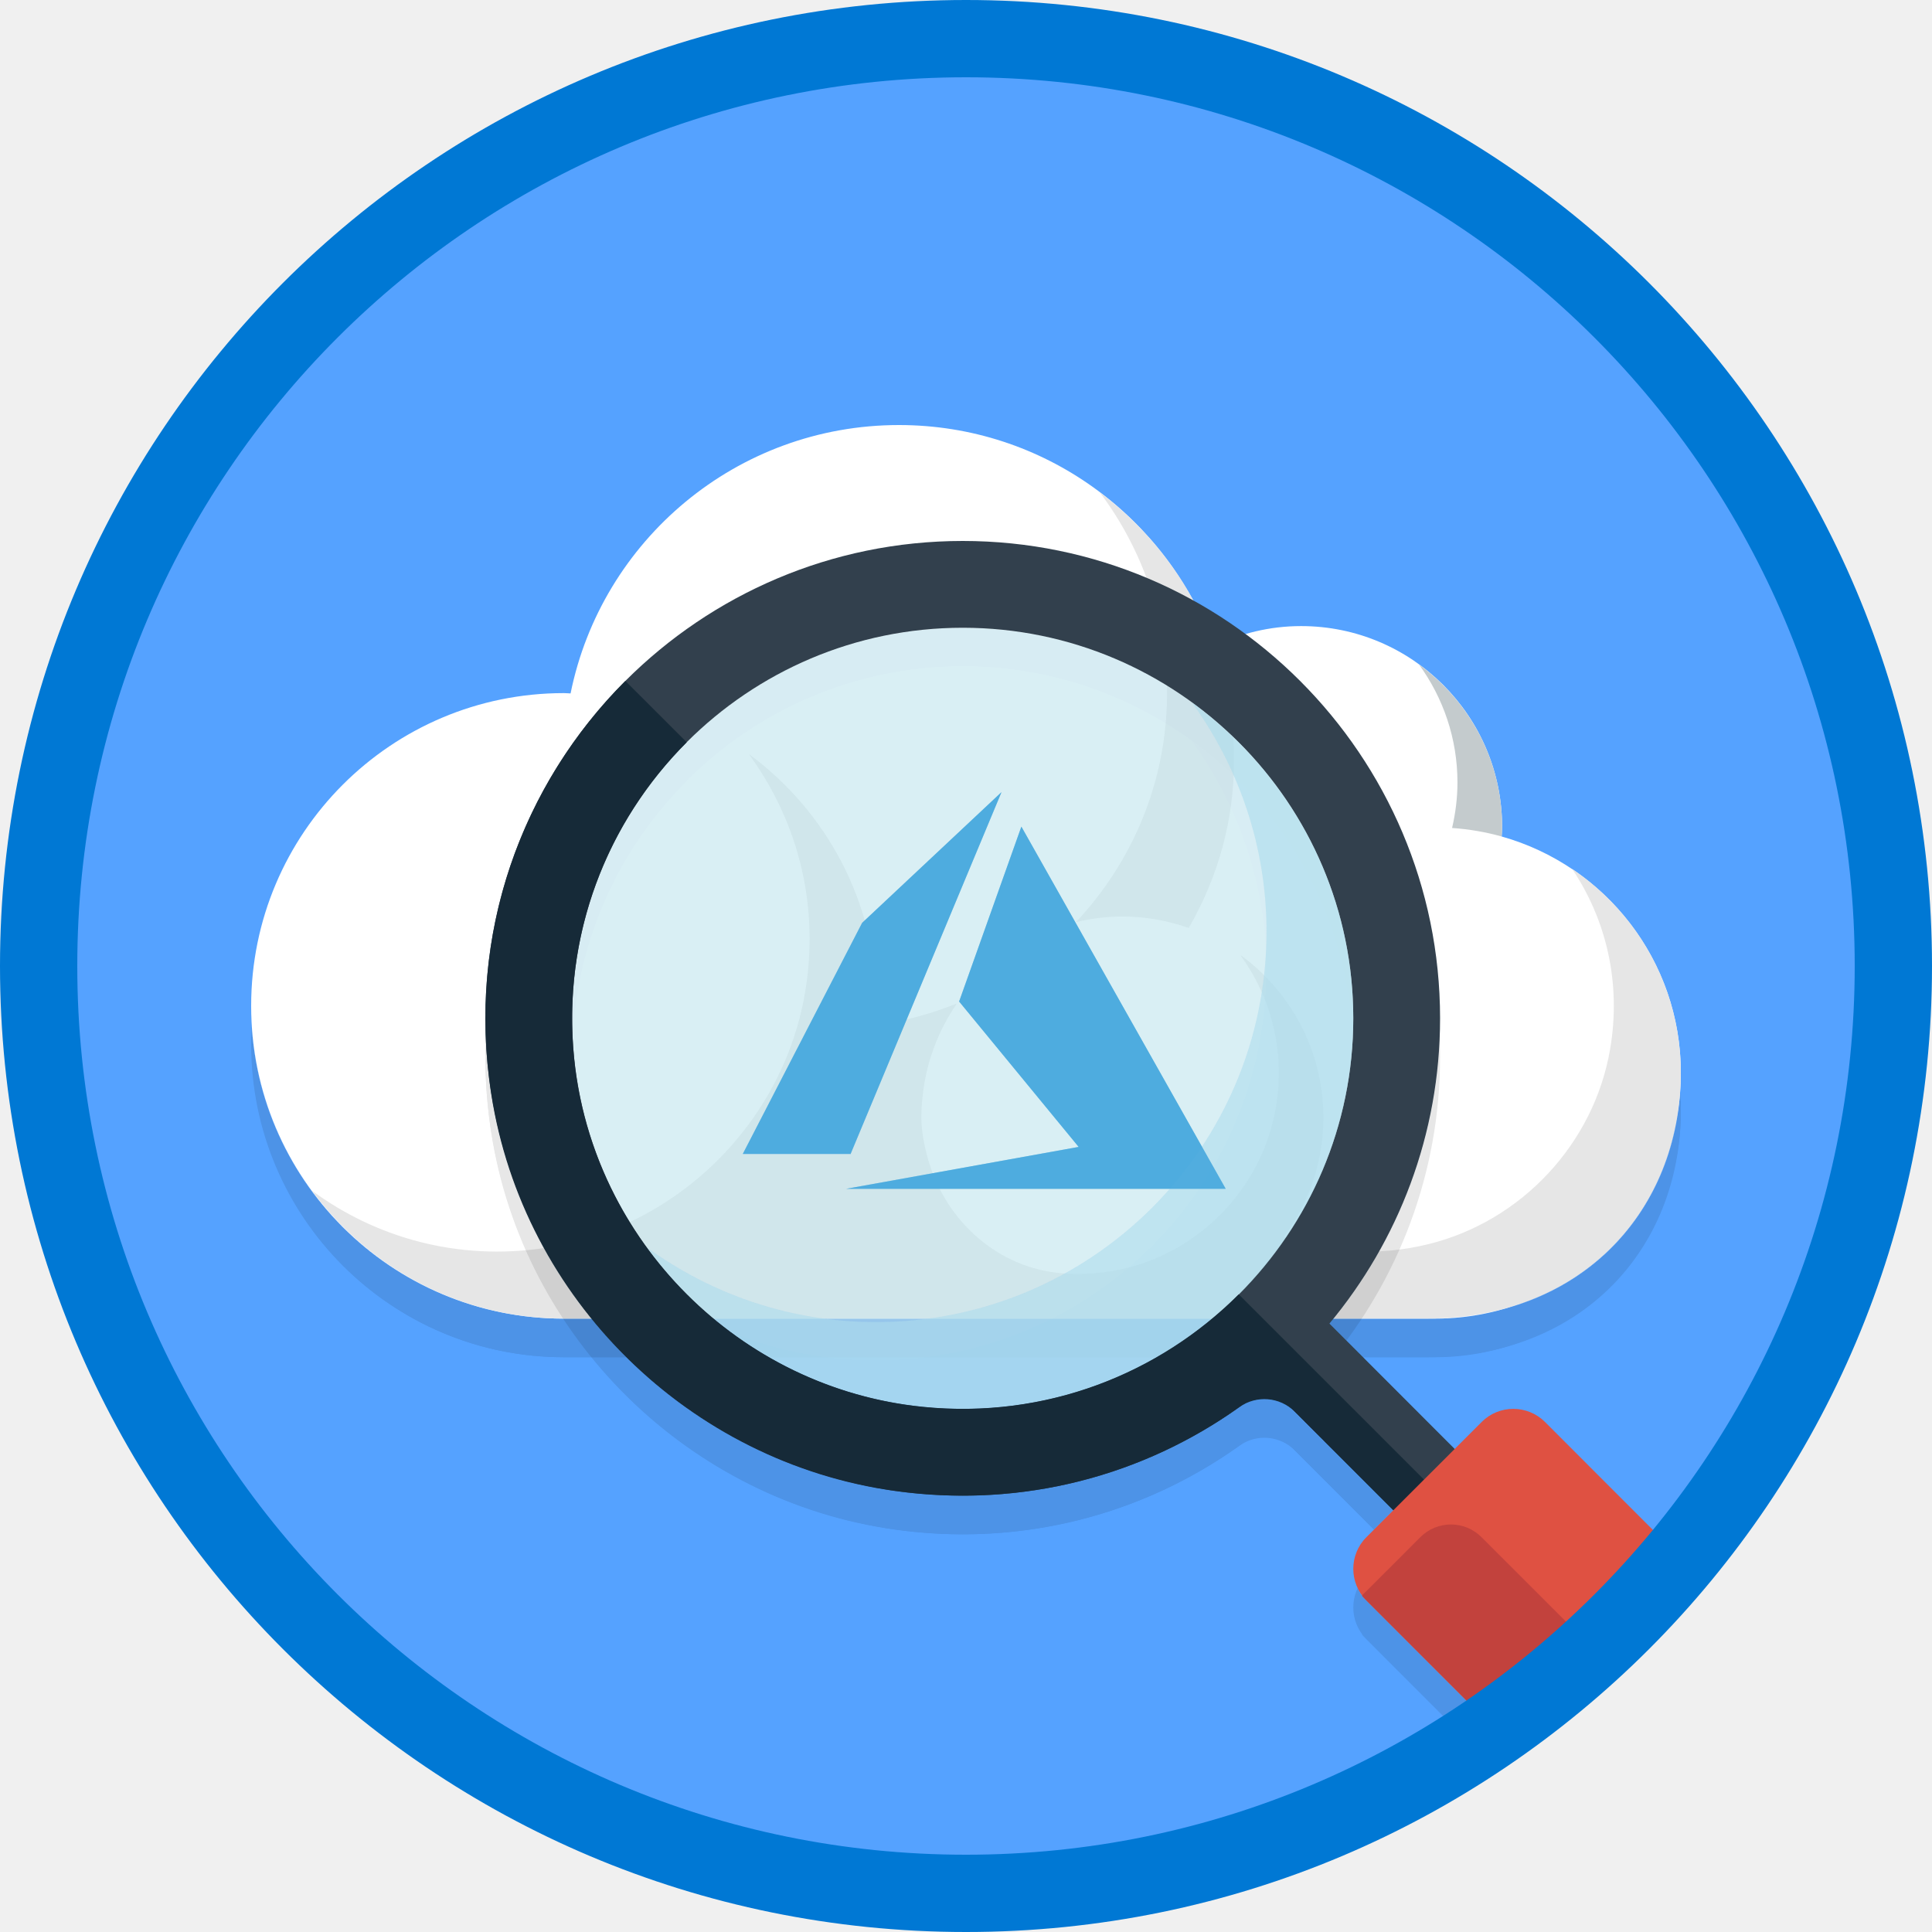
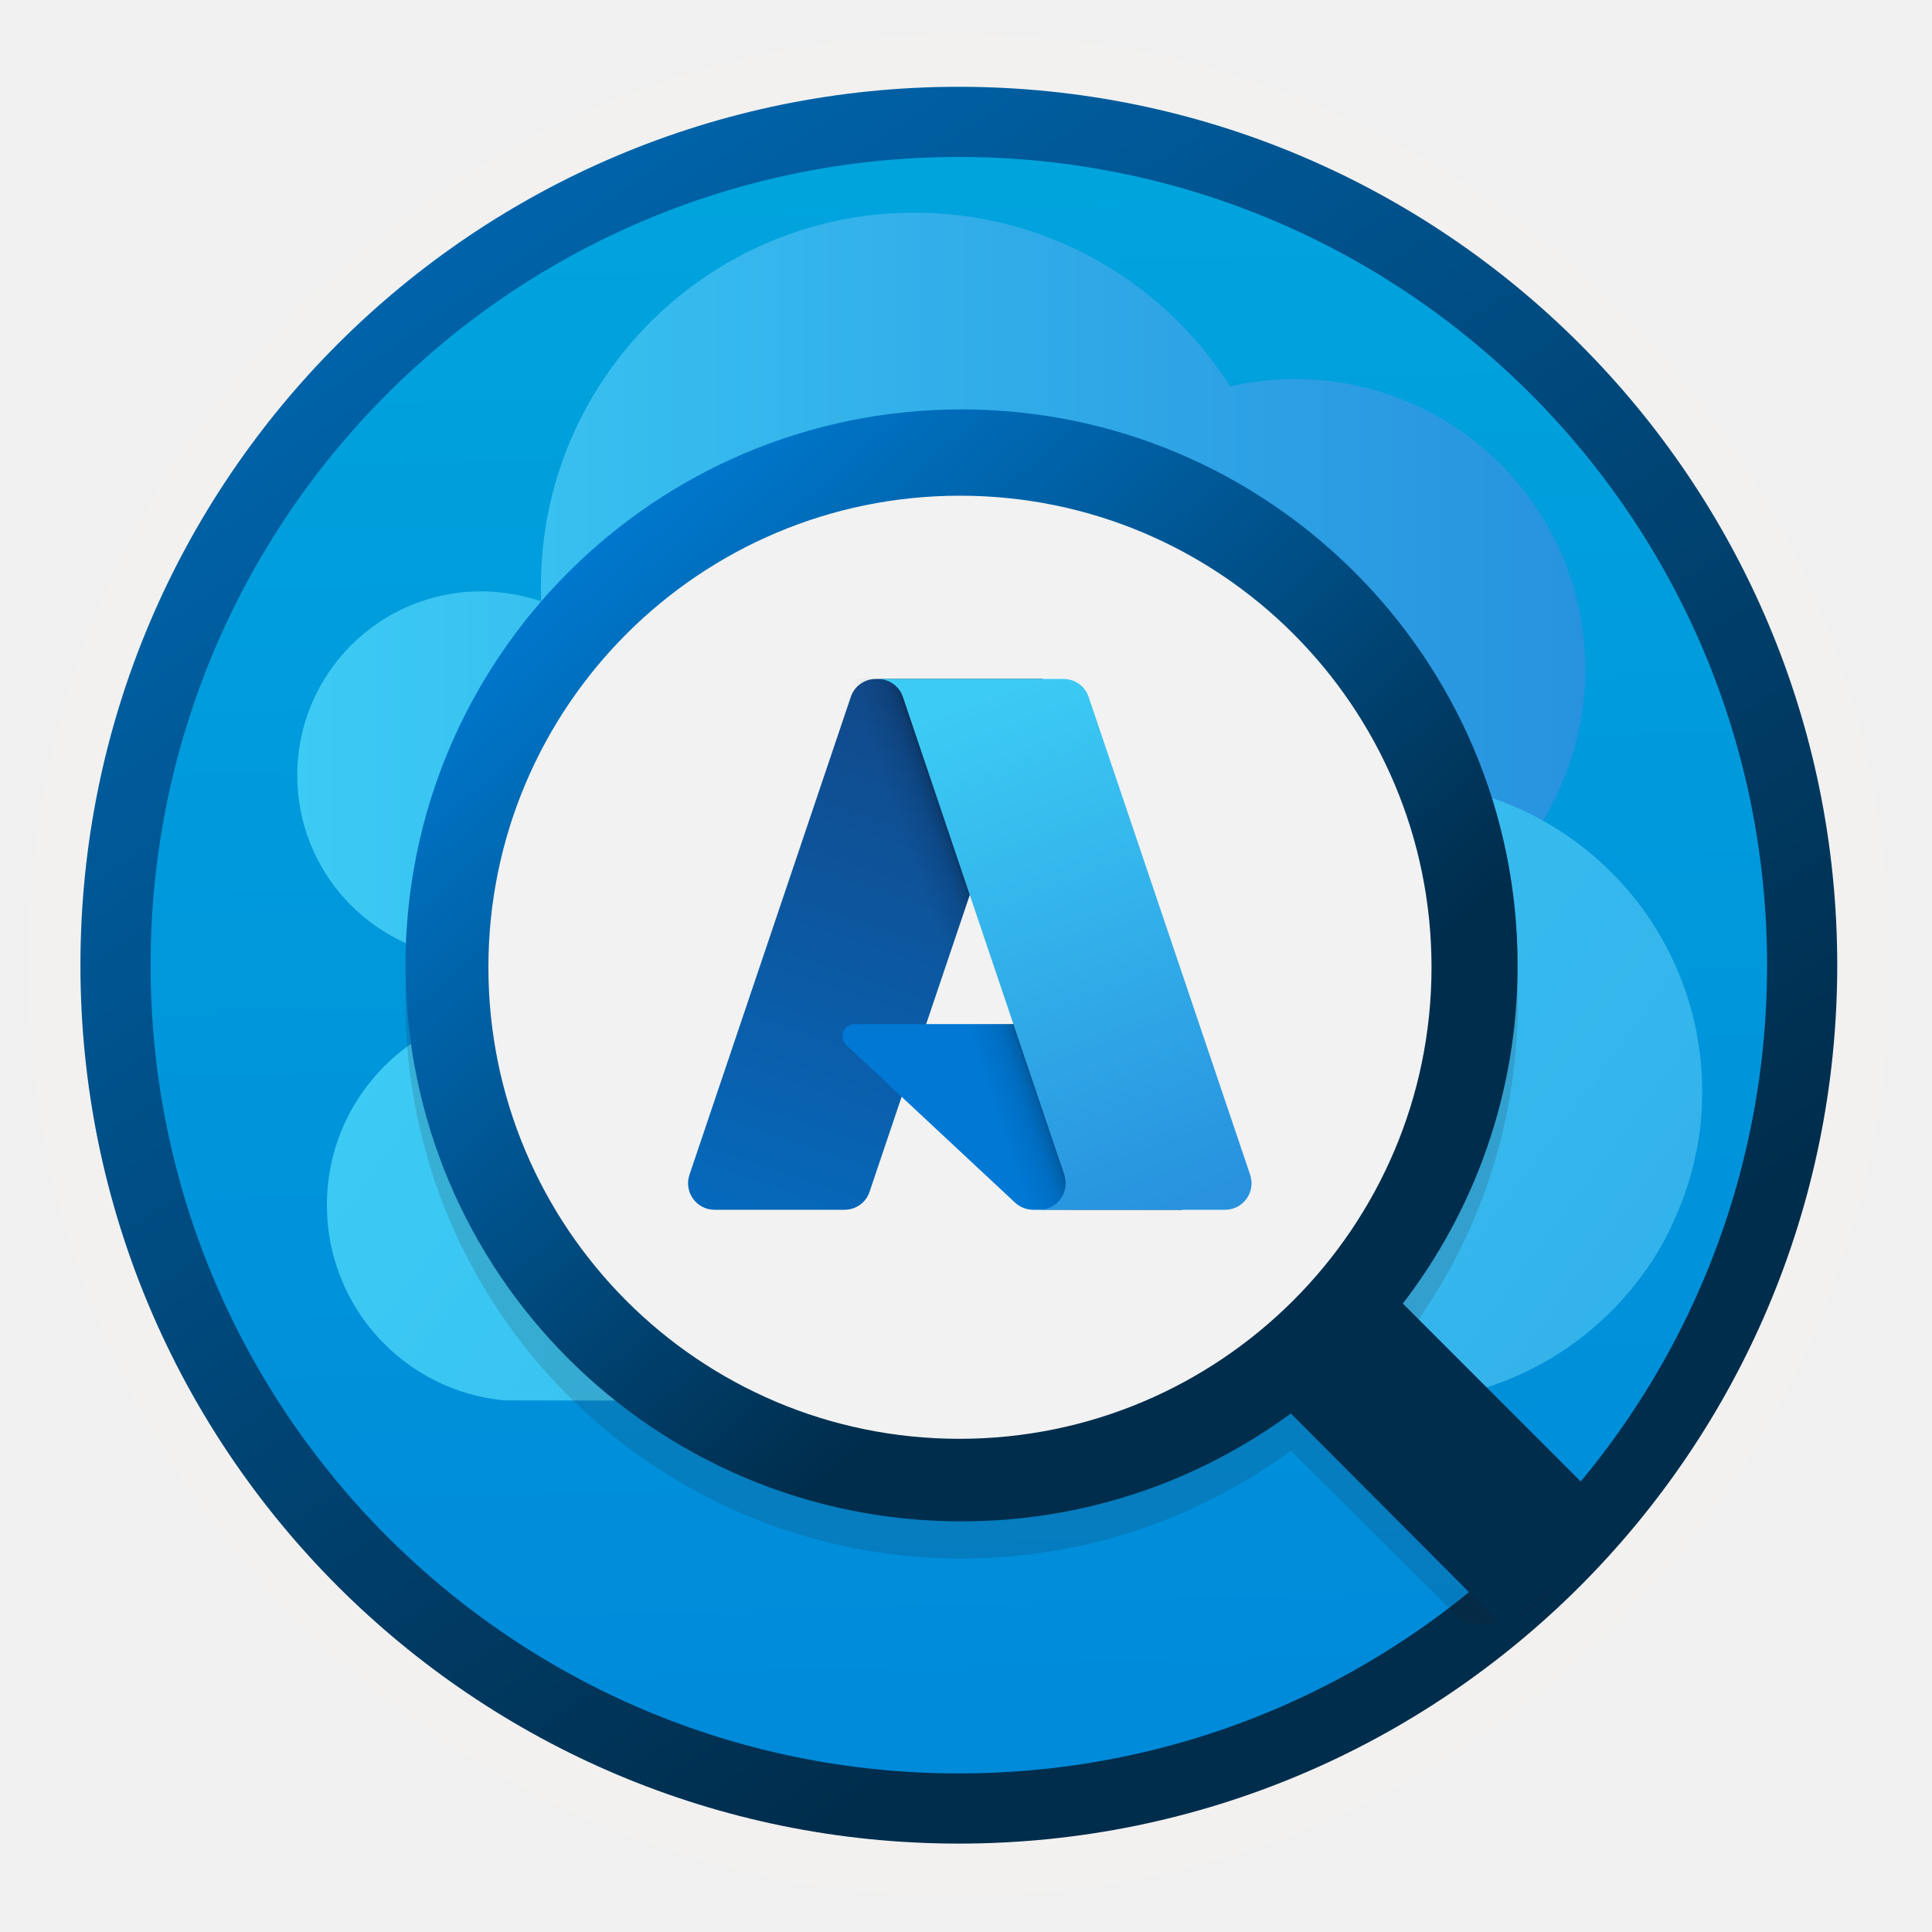
- <svg xmlns="http://www.w3.org/2000/svg" xmlns:xlink="http://www.w3.org/1999/xlink" width="100px" height="100px" viewBox="0 0 100 100" version="1.1">
+ <svg xmlns="http://www.w3.org/2000/svg" width="103" height="103" viewBox="0 0 103 103" fill="none">
+   <path d="M51.118 98.266C25.268 98.266 4.308 77.317 4.308 51.456C4.308 25.596 25.268 4.646 51.118 4.646C76.968 4.646 97.928 25.607 97.928 51.456C97.928 77.306 76.968 98.266 51.118 98.266Z" fill="url(#paint0_linear)" />
+   <path fill-rule="evenodd" clip-rule="evenodd" d="M97.017 51.456C97.017 76.806 76.468 97.356 51.117 97.356C25.767 97.356 5.218 76.806 5.218 51.456C5.218 26.106 25.767 5.556 51.117 5.556C76.468 5.556 97.017 26.106 97.017 51.456ZM51.117 1.816C78.537 1.816 100.758 24.036 100.758 51.456C100.758 78.876 78.528 101.096 51.117 101.096C23.698 101.096 1.478 78.866 1.478 51.456C1.478 24.036 23.698 1.816 51.117 1.816Z" fill="#F2F1F0" />
+   <path fill-rule="evenodd" clip-rule="evenodd" d="M94.208 51.457C94.208 75.257 74.918 94.547 51.118 94.547C27.318 94.547 8.028 75.257 8.028 51.457C8.028 27.657 27.318 8.367 51.118 8.367C74.918 8.367 94.208 27.657 94.208 51.457ZM51.118 4.627C76.978 4.627 97.948 25.597 97.948 51.457C97.948 77.317 76.978 98.287 51.118 98.287C25.258 98.287 4.288 77.317 4.288 51.457C4.288 25.597 25.248 4.627 51.118 4.627Z" fill="url(#paint1_linear)" />
+   <path d="M84.138 39.067C84.168 38.907 84.198 38.767 84.238 38.607C84.418 37.667 84.518 36.697 84.518 35.687C84.518 27.127 77.578 20.207 69.048 20.207C67.848 20.207 66.678 20.337 65.588 20.607C62.058 15.037 55.838 11.337 48.748 11.337C37.748 11.337 28.838 20.277 28.838 31.247C28.838 31.527 28.838 31.787 28.848 32.057C27.848 31.727 26.778 31.527 25.658 31.527C20.228 31.527 15.848 35.917 15.848 41.337C15.848 46.427 19.718 50.607 24.688 51.097L69.048 51.177C74.888 51.177 79.938 47.957 82.578 43.217C82.648 43.087 82.718 42.947 82.798 42.807C83.188 41.997 83.778 40.717 84.138 39.067Z" fill="url(#paint2_linear)" />
+   <path d="M90.348 61.797C90.388 61.627 90.408 61.477 90.458 61.307C90.658 60.307 90.748 59.267 90.748 58.197C90.748 49.057 83.338 41.667 74.228 41.667C72.948 41.667 71.698 41.807 70.538 42.097C66.768 36.157 60.128 32.197 52.568 32.197C40.828 32.197 31.308 41.737 31.308 53.457C31.308 53.747 31.308 54.037 31.318 54.327C30.248 53.967 29.108 53.767 27.908 53.767C22.118 53.767 17.428 58.457 17.428 64.247C17.428 69.677 21.558 74.147 26.858 74.657L74.218 74.747C80.448 74.747 85.848 71.307 88.668 66.247C88.748 66.107 88.818 65.957 88.898 65.807C89.328 64.917 89.968 63.557 90.348 61.797Z" fill="url(#paint3_linear)" />
+   <path opacity="0.15" d="M83.908 80.527L74.798 71.477C78.638 66.477 80.918 60.227 80.918 53.447C80.918 37.067 67.628 23.807 51.268 23.807C34.908 23.807 21.618 37.067 21.618 53.447C21.618 69.827 34.878 83.087 51.258 83.087C57.828 83.087 63.878 80.957 68.818 77.337L77.978 86.447C77.978 86.447 80.298 87.357 82.728 84.777C85.158 82.207 83.908 80.527 83.908 80.527ZM26.038 53.557C26.038 39.677 37.298 28.417 51.178 28.417C65.058 28.417 76.318 39.677 76.318 53.557C76.318 67.437 65.028 78.697 51.148 78.697C37.268 78.697 26.038 67.437 26.038 53.557Z" fill="#1F1D20" />
+   <path d="M50.978 78.898C66.108 78.898 78.378 66.628 78.378 51.498C78.378 36.368 66.108 24.098 50.978 24.098C35.848 24.098 23.578 36.368 23.578 51.498C23.578 66.628 35.848 78.898 50.978 78.898Z" fill="#F2F2F2" />
+   <path d="M85.828 80.537L74.788 69.497C78.628 64.497 80.908 58.247 80.908 51.467C80.908 35.087 67.618 21.827 51.258 21.827C34.898 21.827 21.618 35.087 21.618 51.467C21.618 67.847 34.878 81.107 51.258 81.107C57.828 81.107 63.878 78.977 68.818 75.357L79.888 86.457C79.888 86.457 81.008 86.467 83.448 83.897C85.878 81.317 85.828 80.537 85.828 80.537ZM26.038 51.567C26.038 37.687 37.298 26.427 51.178 26.427C65.058 26.427 76.318 37.687 76.318 51.567C76.318 65.447 65.028 76.707 51.148 76.707C37.268 76.707 26.038 65.447 26.038 51.567Z" fill="url(#paint4_linear)" />
+   <path d="M45.358 37.157C45.548 36.577 46.088 36.197 46.698 36.197H55.588L46.358 63.537C46.168 64.117 45.628 64.497 45.018 64.497H38.098C37.128 64.497 36.448 63.547 36.758 62.627L45.358 37.157Z" fill="url(#paint5_linear)" />
+   <path d="M59.568 54.598H45.558C44.968 54.598 44.688 55.318 45.118 55.718L54.118 64.118C54.378 64.358 54.728 64.498 55.088 64.498H63.018L59.568 54.598Z" fill="#0078D4" />
+   <path d="M55.588 36.197H45.678L36.128 64.497H46.038L48.068 58.467L54.528 64.497H63.018L59.568 54.587H49.378L55.588 36.197Z" fill="url(#paint6_linear)" />
+   <path d="M58.038 37.157C57.848 36.577 57.308 36.197 56.698 36.197H46.748H46.798C47.408 36.197 47.948 36.587 48.138 37.157L56.738 62.627C57.048 63.547 56.368 64.497 55.398 64.497H55.248H65.308C66.278 64.497 66.958 63.547 66.648 62.627L58.038 37.157Z" fill="url(#paint7_linear)" />
  <defs>
-     <rect id="path-1" x="0" y="0" width="96" height="96" rx="48" />
-     <filter x="-5.4%" y="-8.6%" width="112.2%" height="118.9%" filterUnits="objectBoundingBox" id="filter-3">
-       <feOffset dx="0" dy="2" in="SourceAlpha" result="shadowOffsetOuter1" />
-       <feColorMatrix values="0 0 0 0 0   0 0 0 0 0   0 0 0 0 0  0 0 0 0.096 0" type="matrix" in="shadowOffsetOuter1" result="shadowMatrixOuter1" />
-       <feMerge>
-         <feMergeNode in="shadowMatrixOuter1" />
-         <feMergeNode in="SourceGraphic" />
-       </feMerge>
-     </filter>
-     <filter x="-5.5%" y="-5.6%" width="111.0%" height="111.3%" filterUnits="objectBoundingBox" id="filter-4">
-       <feOffset dx="0" dy="2" in="SourceAlpha" result="shadowOffsetOuter1" />
-       <feColorMatrix values="0 0 0 0 0   0 0 0 0 0   0 0 0 0 0  0 0 0 0.096 0" type="matrix" in="shadowOffsetOuter1" result="shadowMatrixOuter1" />
-       <feMerge>
-         <feMergeNode in="shadowMatrixOuter1" />
-         <feMergeNode in="SourceGraphic" />
-       </feMerge>
-     </filter>
+     <linearGradient id="paint0_linear" x1="49.348" y1="-13.333" x2="53.33" y2="132.438" gradientUnits="userSpaceOnUse">
+       <stop stop-color="#00ABDE" />
+       <stop offset="1" stop-color="#007ED8" />
+     </linearGradient>
+     <linearGradient id="paint1_linear" x1="2.551" y1="-20.168" x2="98.079" y2="120.714" gradientUnits="userSpaceOnUse">
+       <stop stop-color="#007ED8" />
+       <stop offset="0.707" stop-color="#002D4C" />
+     </linearGradient>
+     <linearGradient id="paint2_linear" x1="15.834" y1="31.268" x2="84.514" y2="31.268" gradientUnits="userSpaceOnUse">
+       <stop stop-color="#3CCBF4" />
+       <stop offset="1" stop-color="#2892DF" />
+     </linearGradient>
+     <linearGradient id="paint3_linear" x1="30.178" y1="42.129" x2="145.254" y2="126.588" gradientUnits="userSpaceOnUse">
+       <stop stop-color="#3CCBF4" />
+       <stop offset="1" stop-color="#2892DF" />
+     </linearGradient>
+     <linearGradient id="paint4_linear" x1="29.204" y1="26.423" x2="74.986" y2="78.415" gradientUnits="userSpaceOnUse">
+       <stop stop-color="#007ED8" />
+       <stop offset="0.707" stop-color="#002D4C" />
+     </linearGradient>
+     <linearGradient id="paint5_linear" x1="49.938" y1="38.294" x2="40.707" y2="65.566" gradientUnits="userSpaceOnUse">
+       <stop stop-color="#114A8B" />
+       <stop offset="1" stop-color="#0669BC" />
+     </linearGradient>
+     <linearGradient id="paint6_linear" x1="52.755" y1="50.893" x2="50.566" y2="51.639" gradientUnits="userSpaceOnUse">
+       <stop stop-opacity="0.3" />
+       <stop offset="0.071" stop-opacity="0.2" />
+       <stop offset="0.321" stop-opacity="0.1" />
+       <stop offset="0.623" stop-opacity="0.05" />
+       <stop offset="1" stop-opacity="0" />
+     </linearGradient>
+     <linearGradient id="paint7_linear" x1="51.631" y1="37.499" x2="61.764" y2="64.496" gradientUnits="userSpaceOnUse">
+       <stop stop-color="#3CCBF4" />
+       <stop offset="1" stop-color="#2892DF" />
+     </linearGradient>
  </defs>
-   <g id="Badges" stroke="none" stroke-width="1" fill="none" fill-rule="evenodd">
-     <g id="Optimize,-scale-and-enhance-a-website-hosted-with-App-Service" transform="translate(-50, -1060)">
-       <g id="Optimize,-scale-and-enhance-a-website-hosted-with-App-Service/introduction-to-azure-search" transform="translate(50, 1060)">
-         <g id="Mask" transform="translate(2, 2)">
-           <mask id="mask-2" fill="white">
-             <use xlink:href="#path-1" />
-           </mask>
-           <use id="BG" fill="#55A2FF" xlink:href="#path-1" />
-           <g id="One-Cloud" filter="url(#filter-3)" mask="url(#mask-2)">
-             <g transform="translate(11, 20)">
-               <path d="M16.188,13.875 C16.304,13.875 16.418,13.89 16.533,13.892 C18.133,5.967 25.135,0 33.531,0 C41.038,0 47.411,4.776 49.825,11.449 C51.194,10.788 52.723,10.406 54.344,10.406 C60.091,10.406 64.75,15.065 64.75,20.812 C64.75,20.977 64.733,21.135 64.726,21.297 C70.075,22.801 74,27.703 74,33.531 C74,40.555 68.305,46.25 61.281,46.25 L16.188,46.25 C7.247,46.25 0,39.003 0,30.062 C0,21.122 7.247,13.875 16.188,13.875" id="Fill-11" fill="#FFFFFF" />
-               <path d="M62.159,20.856 C63.043,20.918 63.9,21.066 64.726,21.297 C64.733,21.135 64.75,20.977 64.75,20.812 C64.75,17.348 63.05,14.288 60.448,12.396 C61.694,14.112 62.438,16.216 62.438,18.5 C62.438,19.312 62.335,20.098 62.159,20.856" id="Fill-12" fill="#C4CBCD" />
-               <path d="M60.879,46.25 C68.683,46.25 73.747,40.904 73.992,33.994 C74.155,29.406 71.885,25.336 68.371,22.972 C70.121,25.572 70.936,28.85 70.335,32.33 C69.494,37.194 65.762,41.195 60.971,42.388 C58.295,43.055 55.732,42.837 53.463,42.009 C54.738,40.283 55.5,38.155 55.5,35.844 C55.5,32.38 53.8,29.319 51.198,27.427 C52.767,29.587 53.539,32.363 53.034,35.335 C52.308,39.611 48.863,43.056 44.588,43.784 C43.7,43.934 42.83,43.971 41.988,43.907 C38.689,43.655 35.969,41.233 35.051,38.054 C34.836,37.308 34.688,36.542 34.688,35.844 C34.688,35.424 34.718,35.012 34.768,34.607 C34.972,32.888 35.591,31.299 36.527,29.942 C35.197,30.476 33.793,30.863 32.325,31.055 C32.345,30.725 32.375,30.398 32.375,30.062 C32.375,24.707 29.763,19.973 25.755,17.026 C28.18,20.326 29.407,24.561 28.714,29.107 C27.666,35.994 22.119,41.541 15.232,42.589 C10.686,43.282 6.451,42.055 3.151,39.63 C6.098,43.638 10.832,46.25 16.188,46.25 L45.094,46.25 L60.879,46.25 Z" id="Fill-13" fill="#E6E6E6" />
-               <path d="M45.094,25.438 C46.299,25.438 47.451,25.653 48.528,26.029 C50.011,23.473 50.875,20.512 50.875,17.344 C50.875,11.669 48.137,6.646 43.924,3.483 C46.101,6.38 47.406,9.972 47.406,13.875 C47.406,18.468 45.608,22.629 42.692,25.727 C43.465,25.544 44.266,25.438 45.094,25.438" id="Fill-14" fill="#E6E6E6" />
-             </g>
-           </g>
-           <g id="Azure-Logo" mask="url(#mask-2)" fill="#43A6DD">
-             <g transform="translate(36, 39)" id="Path">
-               <polygon points="5.803 20.532 25.445 20.534 14.866 1.786 11.644 10.838 17.831 18.364" />
-               <polygon points="13.838 0 6.623 6.768 0.446 18.729 6.018 18.729 6.018 18.749" />
-             </g>
-           </g>
-           <g id="Magnify" filter="url(#filter-4)" mask="url(#mask-2)">
-             <g transform="translate(22, 26)" id="Group-30">
-               <g>
-                 <g id="Group-31">
-                   <path d="M46.046,24.708 C46.046,35.872 36.994,44.923 25.831,44.923 C14.667,44.923 5.615,35.872 5.615,24.708 C5.615,13.544 14.667,4.492 25.831,4.492 C36.994,4.492 46.046,13.544 46.046,24.708" id="Fill-1290" fill-opacity="0.6" fill="#C7E7F1" />
-                   <path d="M5.615,24.708 C5.615,13.561 14.679,4.492 25.831,4.492 C36.972,4.492 46.046,13.561 46.046,24.708 C46.046,35.854 36.972,44.923 25.831,44.923 C14.679,44.923 5.615,35.854 5.615,24.708 Z M54.368,50.074 L44.811,40.508 C48.382,36.223 50.538,30.713 50.538,24.708 C50.538,11.084 39.454,0 25.831,0 C12.208,0 1.123,11.084 1.123,24.708 C1.123,38.332 12.208,49.415 25.831,49.415 C31.839,49.415 37.342,47.26 41.632,43.684 L51.201,53.25 L54.368,50.074 L54.368,50.074 Z" id="Fill-1292" fill="#30404D" />
-                   <path d="M37.69,8.359 C40.105,11.692 41.554,15.78 41.554,20.215 C41.554,31.38 32.502,40.431 21.338,40.431 C16.902,40.431 12.814,38.985 9.479,36.564 C13.151,41.621 19.104,44.923 25.831,44.923 C36.994,44.923 46.046,35.872 46.046,24.708 C46.046,17.978 42.744,12.034 37.69,8.359" id="Fill-1293" fill-opacity="0.6" fill="#ABDCEC" />
-                   <path d="M22.327,49.172 C28.987,50.095 35.231,48.339 40.15,44.832 C41.037,44.198 42.25,44.302 43.025,45.074 L49.606,51.662 L52.785,51.662 L40.116,38.995 C36.006,43.105 30.143,45.458 23.764,44.819 C14.308,43.873 6.66,36.228 5.716,26.776 C5.076,20.393 7.435,14.528 11.545,10.42 L8.367,7.245 C3.055,12.563 0.135,20.287 1.426,28.624 C3.066,39.25 11.68,47.697 22.327,49.172" id="Fill-1294" fill="#182A37" />
-                   <path d="M72.326,61.965 C73.225,62.862 73.225,64.332 72.326,65.231 L66.351,71.203 C65.453,72.102 63.982,72.102 63.083,71.203 L46.72,54.835 C45.822,53.938 45.822,52.468 46.72,51.569 L52.695,45.597 C53.593,44.698 55.064,44.698 55.963,45.597 L72.326,61.965" id="Fill-1296" fill="#DF5142" />
-                   <path d="M72.54,62.227 L69.53,65.235 C68.654,66.112 67.239,66.112 66.363,65.235 L52.684,51.565 C51.808,50.688 50.392,50.688 49.516,51.565 L46.507,54.573 C46.507,54.592 46.507,54.602 46.507,54.621 L63.083,71.203 C63.982,72.102 65.453,72.102 66.351,71.203 L72.326,65.231 C73.146,64.414 73.213,63.129 72.54,62.227" id="Fill-1297" fill="#C2423D" />
-                 </g>
-               </g>
-             </g>
-           </g>
-           <g id="Azure-Logo" opacity="0.853" mask="url(#mask-2)" fill="#43A6DD">
-             <g transform="translate(36, 39)" id="Path">
-               <polygon points="5.803 20.532 25.445 20.534 14.866 1.786 11.644 10.838 17.831 18.364" />
-               <polygon points="13.838 0 6.623 6.768 0.446 18.729 6.018 18.729 6.018 18.749" />
-             </g>
-           </g>
-         </g>
-         <g id="Azure-Border" stroke="#0078D4" stroke-width="4">
-           <rect x="2" y="2" width="96" height="96" rx="48" />
-         </g>
-       </g>
-     </g>
-   </g>
</svg>
